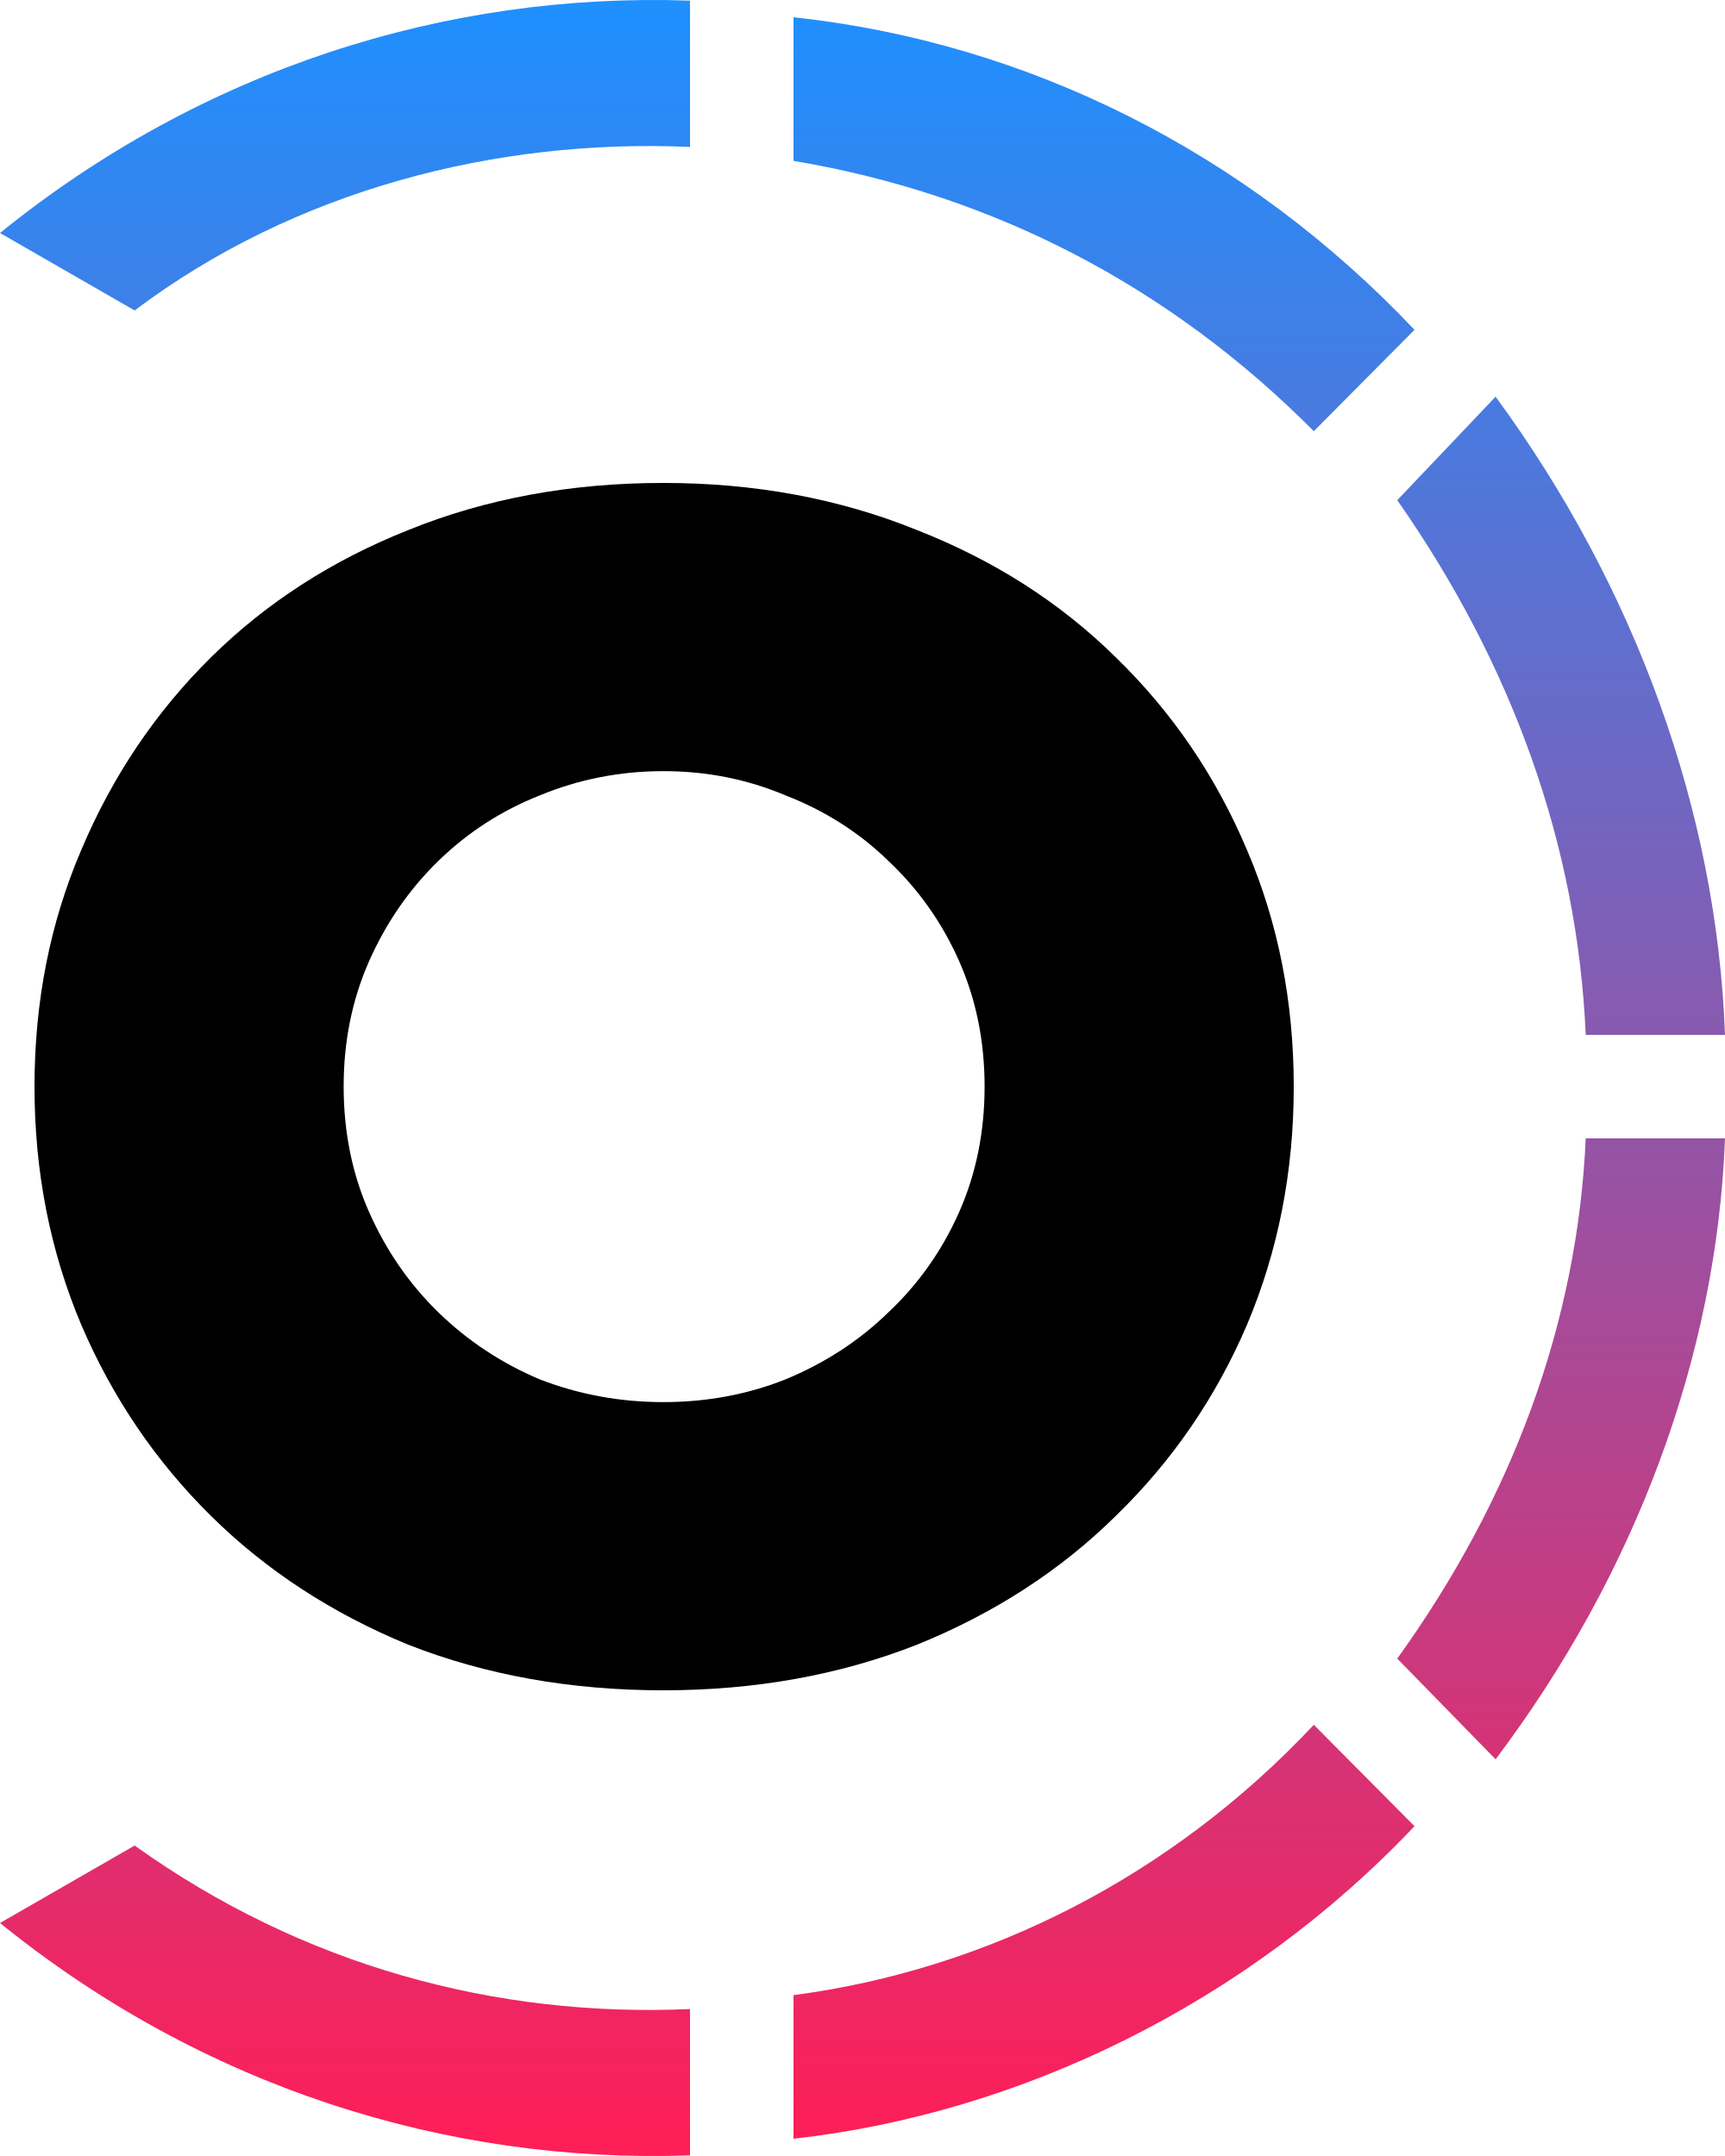
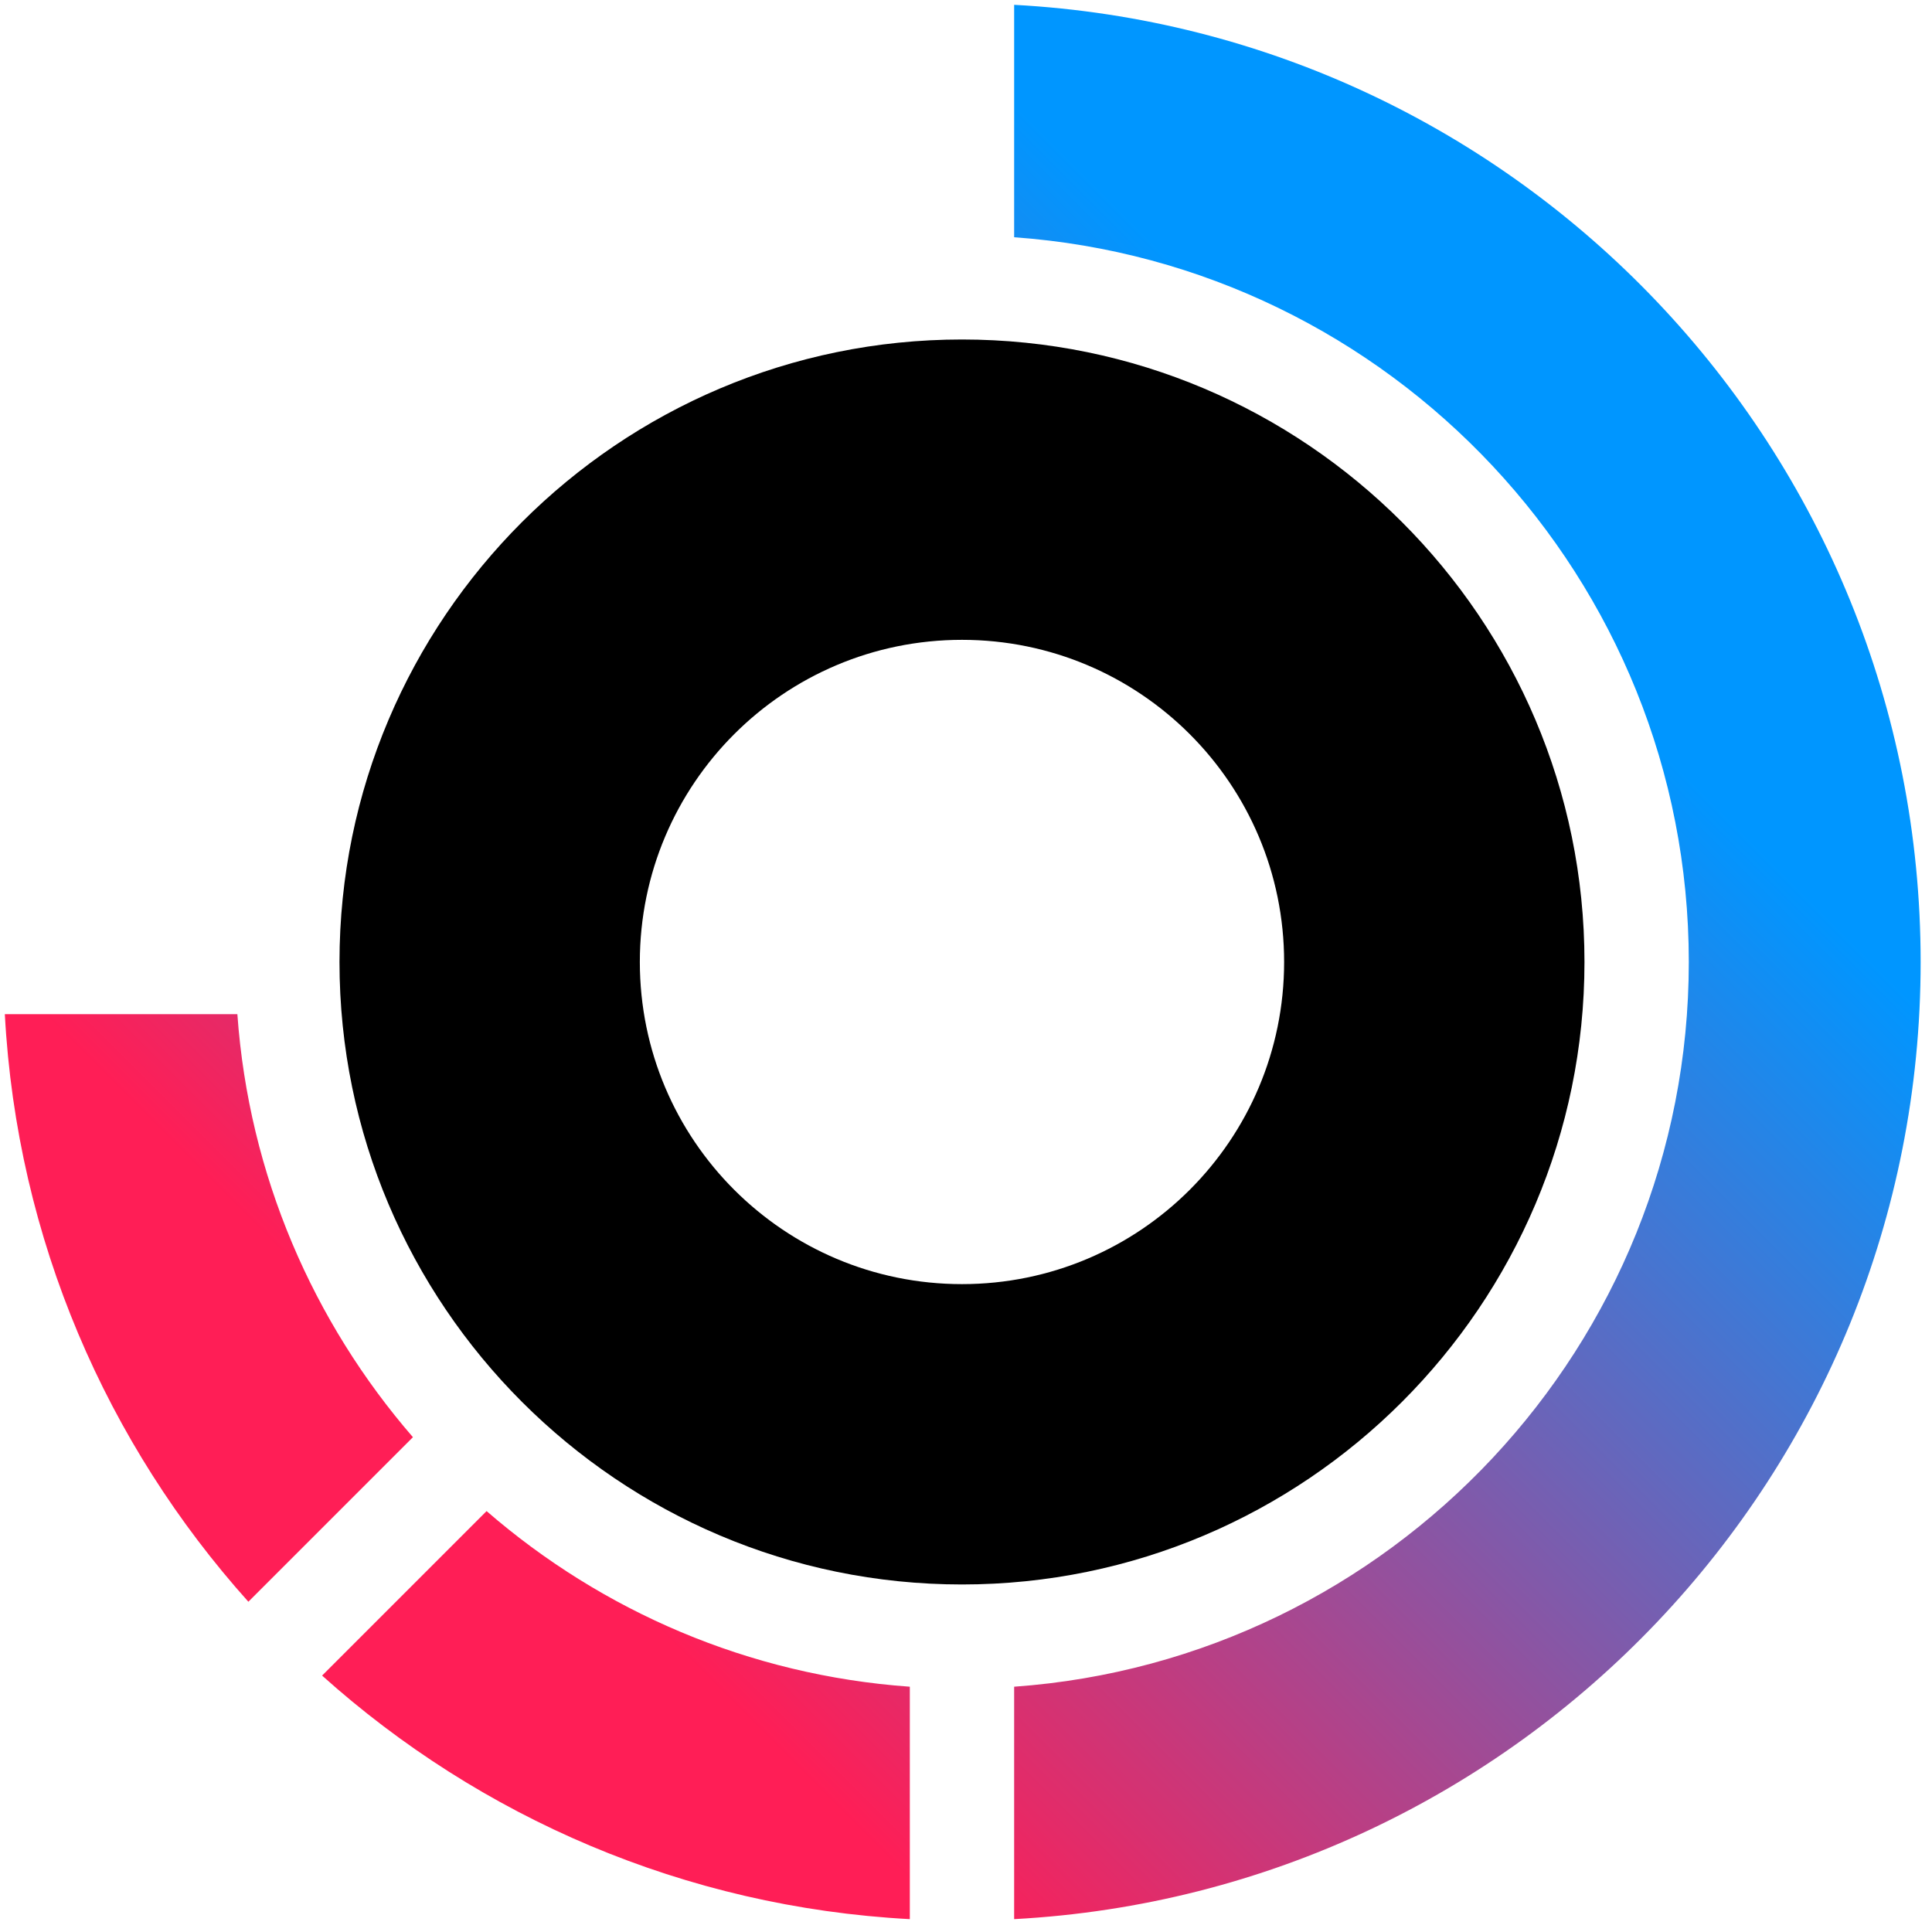
- <svg xmlns="http://www.w3.org/2000/svg" width="100" height="125" viewBox="0 0 100 125" fill="none">
-   <path fill-rule="evenodd" clip-rule="evenodd" d="M40 0.037C25.853 -0.462 11.708 4.029 0 13.509L7.805 18C17.073 11.015 28.78 8.021 40 8.52V0.037Z" fill="url(#paint0_linear_8_11)" />
-   <path fill-rule="evenodd" clip-rule="evenodd" d="M82 19.122C72.27 8.837 59.621 2.469 46 1V9.327C57.676 11.286 67.893 16.674 76.163 25L82 19.122Z" fill="url(#paint1_linear_8_11)" />
-   <path fill-rule="evenodd" clip-rule="evenodd" d="M100 60C99.525 47 94.775 34 86.701 23L81 29C87.65 38.5 91.451 49 91.926 60H100Z" fill="url(#paint2_linear_8_11)" />
-   <path fill-rule="evenodd" clip-rule="evenodd" d="M86.701 102C94.775 91.297 99.525 78.649 100 66H91.926C91.451 76.703 87.65 86.919 81 96.162L86.701 102Z" fill="url(#paint3_linear_8_11)" />
-   <path fill-rule="evenodd" clip-rule="evenodd" d="M46 124C59.135 122.531 72.27 116.163 82 105.878L76.163 100C67.893 108.816 57.189 114.204 46 115.673V124Z" fill="url(#paint4_linear_8_11)" />
-   <path fill-rule="evenodd" clip-rule="evenodd" d="M0 111.491C11.708 120.971 25.853 125.461 40 124.963V116.48C28.78 116.979 17.561 113.985 7.805 107L0 111.491Z" fill="url(#paint5_linear_8_11)" />
-   <path d="M19.922 63C19.922 65.638 20.418 68.071 21.408 70.299C22.399 72.527 23.74 74.461 25.43 76.103C27.12 77.745 29.073 79.034 31.288 79.972C33.56 80.852 35.95 81.291 38.456 81.291C40.963 81.291 43.324 80.852 45.538 79.972C47.811 79.034 49.793 77.745 51.483 76.103C53.231 74.461 54.601 72.527 55.592 70.299C56.582 68.071 57.078 65.638 57.078 63C57.078 60.362 56.582 57.929 55.592 55.701C54.601 53.473 53.231 51.539 51.483 49.897C49.793 48.255 47.811 46.995 45.538 46.116C43.324 45.178 40.963 44.709 38.456 44.709C35.95 44.709 33.56 45.178 31.288 46.116C29.073 46.995 27.12 48.255 25.43 49.897C23.74 51.539 22.399 53.473 21.408 55.701C20.418 57.929 19.922 60.362 19.922 63ZM2 63C2 58.075 2.903 53.502 4.71 49.281C6.518 45.002 9.023 41.279 12.229 38.113C15.435 34.947 19.251 32.485 23.681 30.726C28.169 28.909 33.095 28 38.456 28C43.761 28 48.657 28.909 53.144 30.726C57.631 32.485 61.478 34.947 64.684 38.113C67.947 41.279 70.483 45.002 72.29 49.281C74.097 53.502 75 58.075 75 63C75 67.925 74.097 72.527 72.29 76.806C70.483 81.028 67.947 84.721 64.684 87.887C61.478 91.053 57.631 93.544 53.144 95.362C48.657 97.121 43.761 98 38.456 98C33.095 98 28.169 97.121 23.681 95.362C19.251 93.544 15.435 91.053 12.229 87.887C9.023 84.721 6.518 81.028 4.71 76.806C2.903 72.527 2 67.925 2 63Z" fill="black" />
+ <svg xmlns="http://www.w3.org/2000/svg" width="100" height="100" viewBox="0 0 100 100" fill="none">
+   <path d="M49.792 17.572C32.026 17.572 17.572 32.026 17.572 49.792C17.572 67.558 32.026 82.012 49.792 82.012C67.558 82.012 82.012 67.558 82.012 49.792C82.012 32.026 67.558 17.572 49.792 17.572ZM49.792 66.466C40.582 66.466 33.118 59.002 33.118 49.792C33.118 40.582 40.582 33.118 49.792 33.118C59.002 33.118 66.466 40.582 66.466 49.792C66.466 59.002 59.002 66.466 49.792 66.466Z" fill="black" />
+   <path fill-rule="evenodd" clip-rule="evenodd" d="M52.492 12.28V0.25C78.64 1.648 99.412 23.296 99.412 49.792C99.412 76.288 78.64 97.93 52.492 99.334V87.304C71.98 85.912 87.412 69.628 87.412 49.792C87.412 29.956 71.98 13.672 52.492 12.28ZM21.376 74.392C16.21 68.428 12.88 60.832 12.286 52.492H0.25C0.874 64.162 5.542 74.752 12.856 82.906L21.37 74.392H21.376ZM47.092 99.334V87.304C38.746 86.71 31.15 83.386 25.186 78.214L16.672 86.728C24.832 94.048 35.422 98.71 47.086 99.334H47.092Z" fill="url(#paint0_linear_2028_412)" />
  <defs>
-     <linearGradient id="paint0_linear_8_11" x1="49.512" y1="-6.94291e-08" x2="49.512" y2="125.813" gradientUnits="userSpaceOnUse">
-       <stop stop-color="#1E90FF" />
-       <stop offset="1" stop-color="#FF1E56" />
-     </linearGradient>
-     <linearGradient id="paint1_linear_8_11" x1="50.135" y1="0.473" x2="50.135" y2="123.975" gradientUnits="userSpaceOnUse">
-       <stop stop-color="#1E90FF" />
-       <stop offset="1" stop-color="#FF1E56" />
-     </linearGradient>
-     <linearGradient id="paint2_linear_8_11" x1="51.789" y1="-0.037" x2="51.789" y2="126.037" gradientUnits="userSpaceOnUse">
-       <stop stop-color="#1E90FF" />
-       <stop offset="1" stop-color="#FF1E56" />
-     </linearGradient>
-     <linearGradient id="paint3_linear_8_11" x1="51.789" y1="1.747" x2="51.789" y2="124.415" gradientUnits="userSpaceOnUse">
-       <stop stop-color="#1E90FF" />
-       <stop offset="1" stop-color="#FF1E56" />
-     </linearGradient>
-     <linearGradient id="paint4_linear_8_11" x1="50.135" y1="1.025" x2="50.135" y2="124.526" gradientUnits="userSpaceOnUse">
-       <stop stop-color="#1E90FF" />
-       <stop offset="1" stop-color="#FF1E56" />
-     </linearGradient>
-     <linearGradient id="paint5_linear_8_11" x1="49.512" y1="-0.813" x2="49.512" y2="125" gradientUnits="userSpaceOnUse">
-       <stop stop-color="#1E90FF" />
+     <linearGradient id="paint0_linear_2028_412" x1="54.436" y1="7.217" x2="5.668" y2="55.985" gradientUnits="userSpaceOnUse">
+       <stop stop-color="#0096FF" />
      <stop offset="1" stop-color="#FF1E56" />
    </linearGradient>
  </defs>
</svg>
